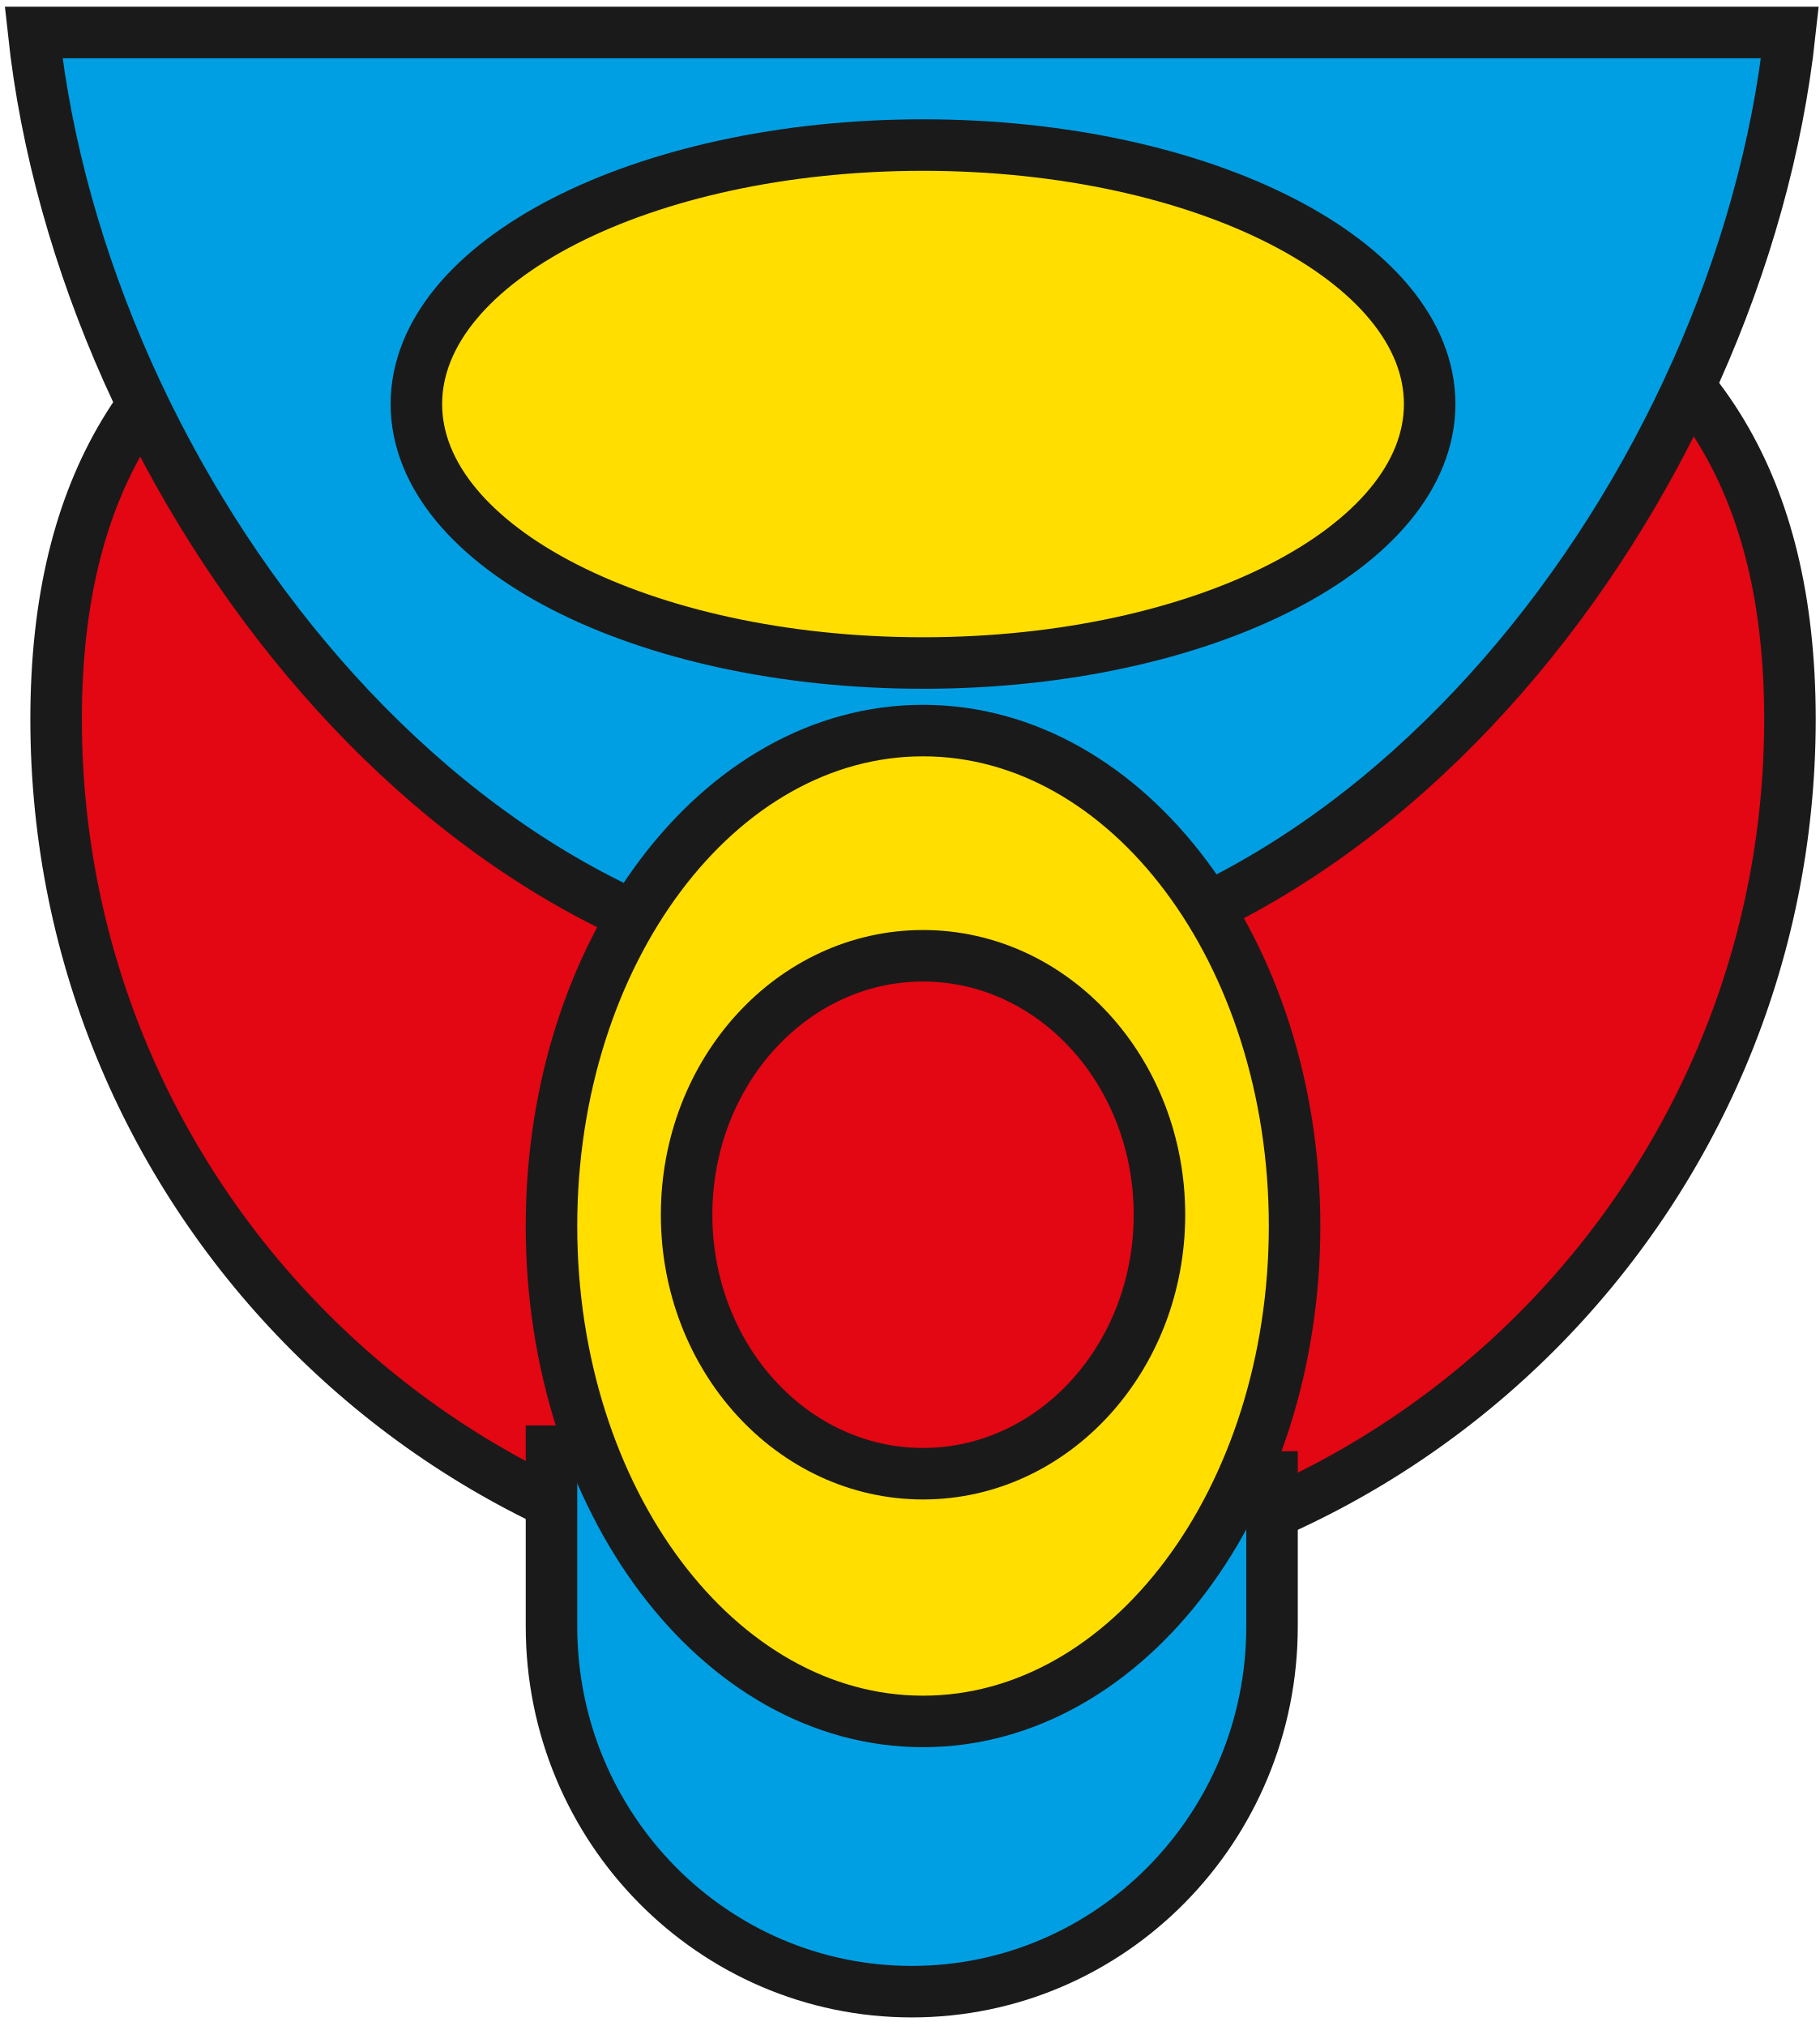
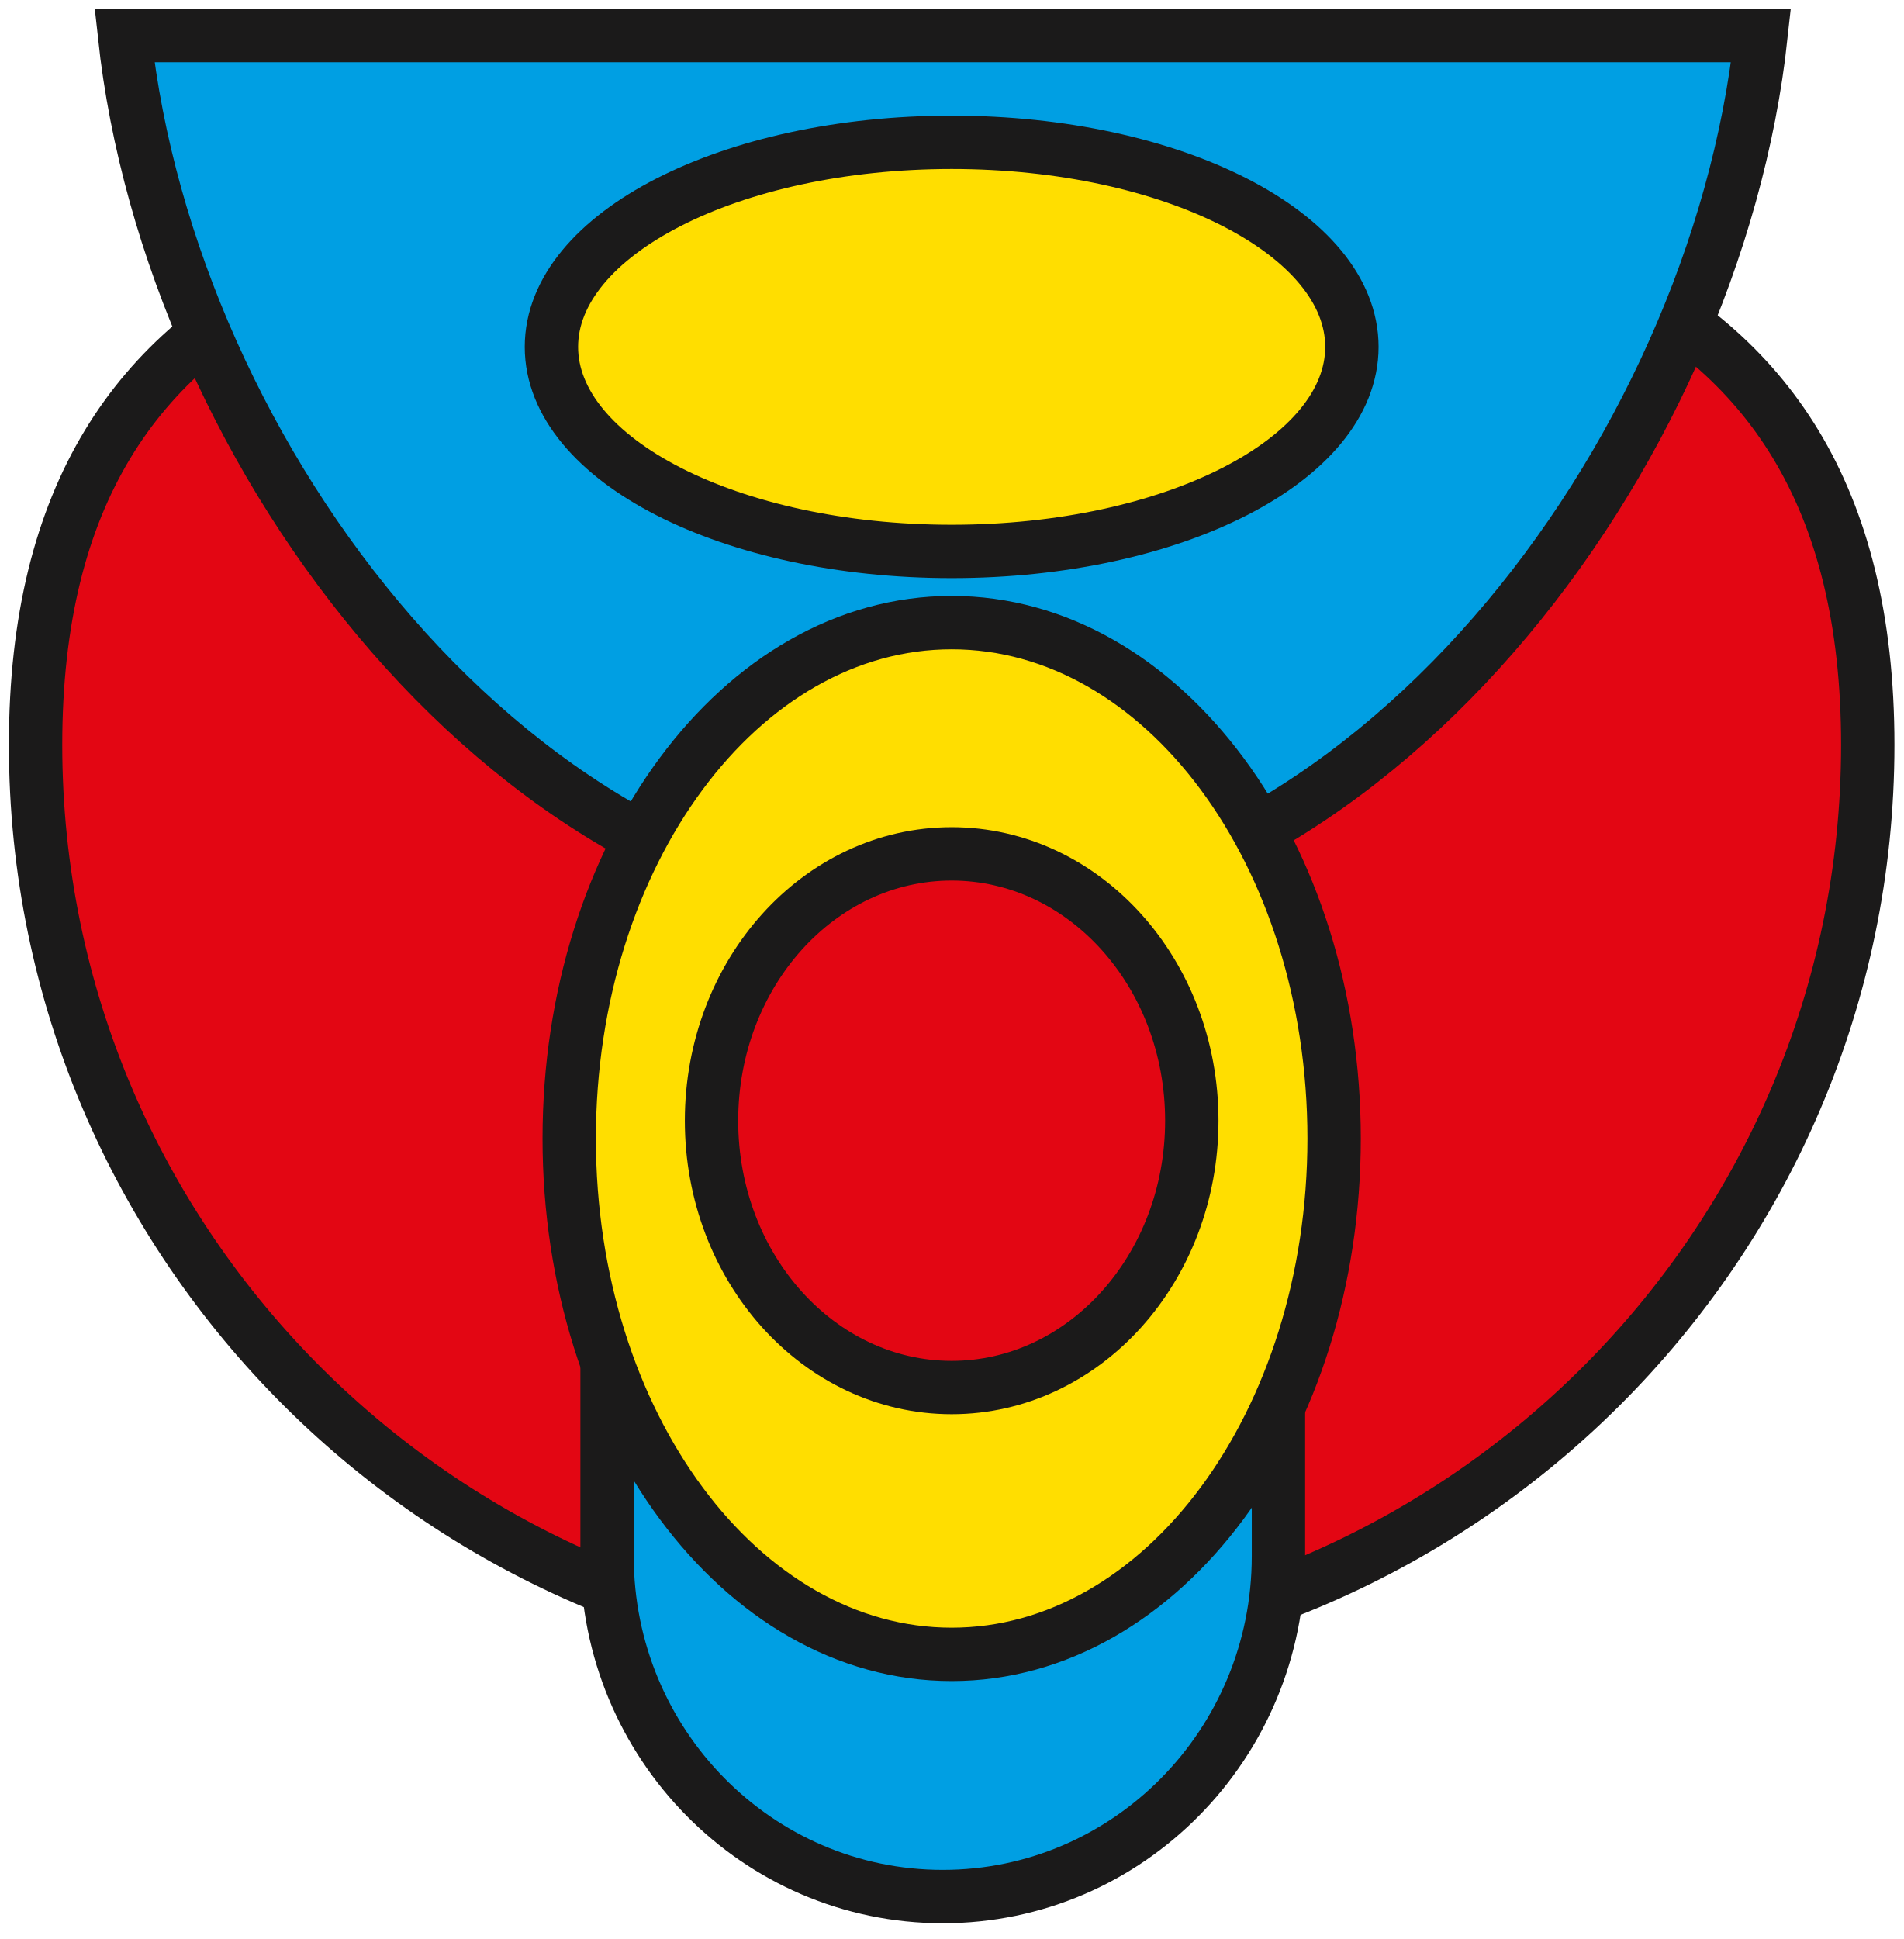
- <svg xmlns="http://www.w3.org/2000/svg" width="106" height="118" viewBox="0 0 106 118" fill="none">
-   <path d="M53.765 92.391C81.653 92.391 104.261 69.783 104.261 41.895C104.261 14.007 81.653 10.417 53.765 10.417C25.876 10.417 3.268 14.007 3.268 41.895C3.268 69.783 25.876 92.391 53.765 92.391Z" fill="#E30613" stroke="#1B1A1A" stroke-width="3" stroke-miterlimit="10" />
-   <path d="M104.261 1.891L1.957 1.891C4.818 28.334 26.626 56.978 53.109 56.978C79.591 56.978 101.399 28.334 104.261 1.891Z" fill="#009FE3" stroke="#1B1A1A" stroke-width="3" stroke-miterlimit="10" />
-   <path d="M74.094 84.522L32.123 84.522L32.123 94.725C32.123 106.476 41.518 116 53.108 116C64.698 116 74.093 106.476 74.093 94.725V84.522H74.094Z" fill="#009FE3" stroke="#1B1A1A" stroke-width="3" stroke-miterlimit="10" />
-   <path d="M53.764 100.261C65.717 100.261 75.406 87.342 75.406 71.406C75.406 55.47 65.717 42.551 53.764 42.551C41.812 42.551 32.123 55.47 32.123 71.406C32.123 87.342 41.812 100.261 53.764 100.261Z" fill="#FFDE00" stroke="#1B1A1A" stroke-width="3" stroke-miterlimit="10" />
-   <path d="M53.764 85.833C61.37 85.833 67.536 79.08 67.536 70.75C67.536 62.42 61.37 55.667 53.764 55.667C46.159 55.667 39.993 62.42 39.993 70.75C39.993 79.08 46.159 85.833 53.764 85.833Z" fill="#E30613" stroke="#1B1A1A" stroke-width="3" stroke-miterlimit="10" />
-   <path d="M53.764 38.616C70.063 38.616 83.275 31.863 83.275 23.533C83.275 15.202 70.063 8.449 53.764 8.449C37.466 8.449 24.254 15.202 24.254 23.533C24.254 31.863 37.466 38.616 53.764 38.616Z" fill="#FFDE00" stroke="#1B1A1A" stroke-width="3" stroke-miterlimit="10" />
+ <svg xmlns="http://www.w3.org/2000/svg" width="107" height="109" viewBox="0 0 107 109" fill="none">
+   <path d="M53.5 93C81.943 93 105 70.109 105 41.872C105 13.635 81.943 10 53.5 10C25.057 10 2 13.635 2 41.872C2 70.109 25.057 93 53.5 93Z" fill="#E30613" stroke="#1B1A1A" stroke-width="3" stroke-miterlimit="10" />
+   <path d="M99 2L7 2C9.573 25.779 29.185 51.538 53 51.538C76.815 51.538 96.427 25.779 99 2Z" fill="#009FE3" stroke="#1B1A1A" stroke-width="3" stroke-miterlimit="10" />
+   <path d="M71.872 78.308L34.128 78.308V87.483C34.128 98.05 42.577 106.615 53 106.615C63.422 106.615 71.871 98.05 71.871 87.483V78.308H71.872Z" fill="#009FE3" stroke="#1B1A1A" stroke-width="3" stroke-miterlimit="10" />
+   <path d="M53.5 93C65.374 93 75 80.016 75 64C75 47.984 65.374 35 53.5 35C41.626 35 32 47.984 32 64C32 80.016 41.626 93 53.5 93Z" fill="#FFDE00" stroke="#1B1A1A" stroke-width="3" stroke-miterlimit="10" />
+   <path d="M53.5 78C60.956 78 67 71.284 67 63C67 54.716 60.956 48 53.5 48C46.044 48 40 54.716 40 63C40 71.284 46.044 78 53.5 78Z" fill="#E30613" stroke="#1B1A1A" stroke-width="3" stroke-miterlimit="10" />
+   <path d="M53.5 31C65.926 31 76 25.851 76 19.5C76 13.149 65.926 8 53.5 8C41.074 8 31 13.149 31 19.5C31 25.851 41.074 31 53.5 31Z" fill="#FFDE00" stroke="#1B1A1A" stroke-width="3" stroke-miterlimit="10" />
</svg>
